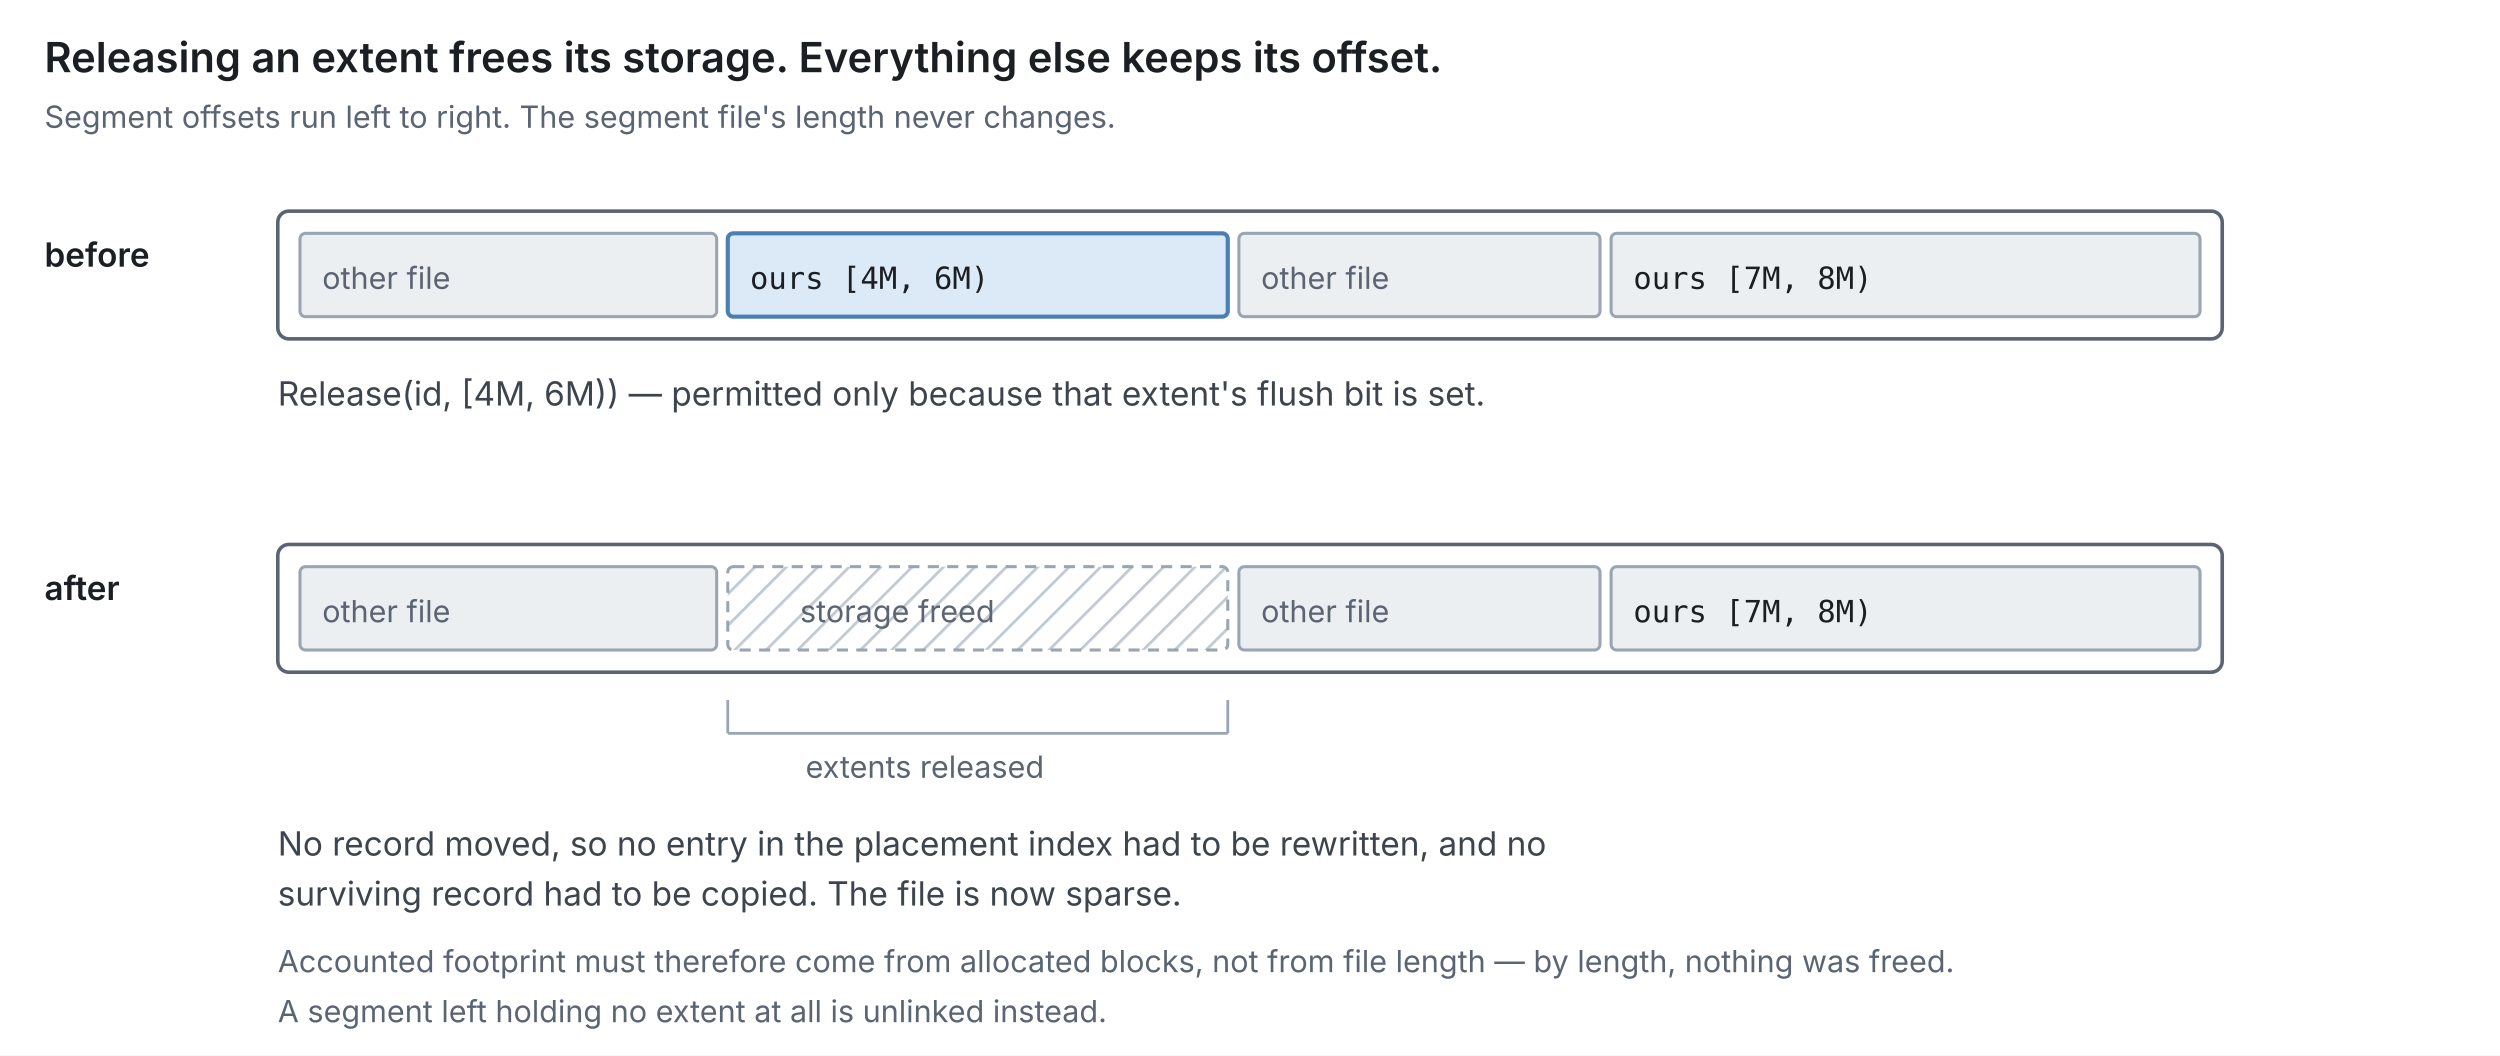
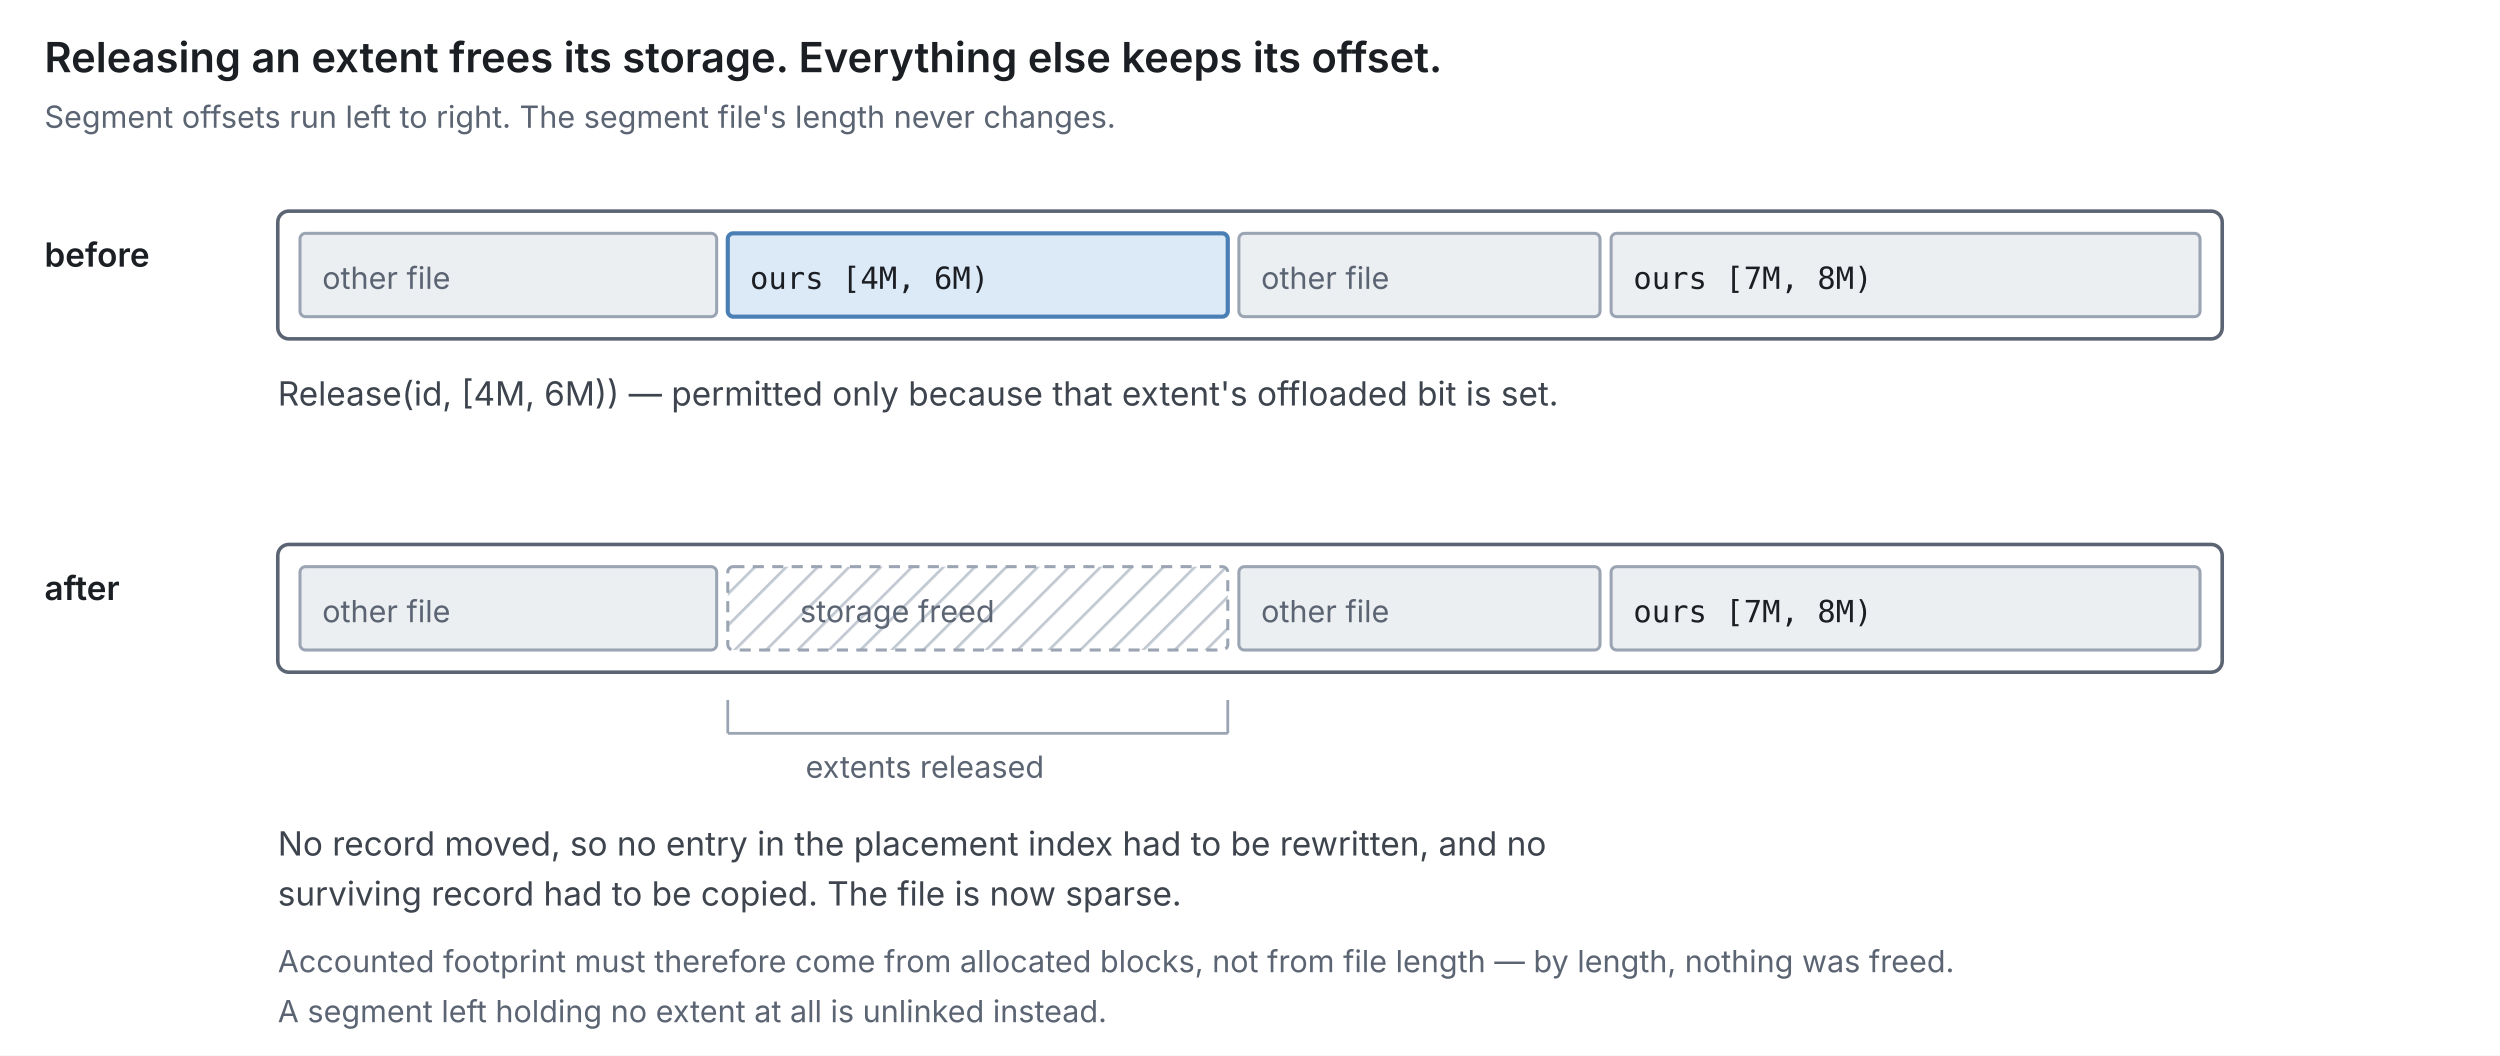
<svg xmlns="http://www.w3.org/2000/svg" viewBox="0 0 900 380" width="900" height="380" font-family="system-ui,-apple-system,Segoe UI,sans-serif">
  <defs>
    <pattern id="freed" width="8" height="8" patternTransform="rotate(45)" patternUnits="userSpaceOnUse">
      <rect width="8" height="8" fill="#ffffff" />
      <line x1="0" y1="0" x2="0" y2="8" stroke="#c3cad3" stroke-width="2" />
    </pattern>
    <style>
      .t  { font-size: 15px; font-weight: 600; fill: #1b1f24 }
      .rl { font-size: 12px; font-weight: 600; fill: #1b1f24 }
      .l  { font-size: 12px; fill: #3d444d }
      .s  { font-size: 11px; fill: #5b6472 }
      .m  { font-family: ui-monospace,SFMono-Regular,Menlo,monospace; font-size: 11px; fill: #1b1f24 }
      .keep { fill: #eceff2; stroke: #9aa4b2; stroke-width: 1.1 }
      .go   { fill: #dce9f7; stroke: #4a7fb5; stroke-width: 1.5 }
      .hole { fill: url(#freed); stroke: #9aa4b2; stroke-width: 1.1; stroke-dasharray: 4 3 }
      .seg  { fill: none; stroke: #5b6472; stroke-width: 1.3 }
      .ax   { stroke: #9aa4b2; stroke-width: 1 }
    </style>
  </defs>
  <rect width="900" height="380" fill="#ffffff" />
  <text x="16" y="26" class="t">Releasing an extent frees its storage. Everything else keeps its offset.</text>
  <text x="16" y="46" class="s">Segment offsets run left to right. The segment file's length never changes.</text>
  <text x="16" y="96" class="rl">before</text>
  <rect x="100" y="76" width="700" height="46" rx="4" class="seg" />
  <rect x="108" y="84" width="150" height="30" rx="2" class="keep" />
  <text x="116" y="104" class="s">other file</text>
  <rect x="262" y="84" width="180" height="30" rx="2" class="go" />
  <text x="270" y="104" class="m">ours [4M, 6M)</text>
  <rect x="446" y="84" width="130" height="30" rx="2" class="keep" />
  <text x="454" y="104" class="s">other file</text>
  <rect x="580" y="84" width="212" height="30" rx="2" class="keep" />
  <text x="588" y="104" class="m">ours [7M, 8M)</text>
-   <text x="100" y="146" class="l">Release(id, [4M, 6M)) — permitted only because that extent's flush bit is set.</text>
+   <text x="100" y="146" class="l">Release(id, [4M, 6M)) — permitted only because that extent's offloaded bit is set.</text>
  <text x="16" y="216" class="rl">after</text>
  <rect x="100" y="196" width="700" height="46" rx="4" class="seg" />
  <rect x="108" y="204" width="150" height="30" rx="2" class="keep" />
  <text x="116" y="224" class="s">other file</text>
  <rect x="262" y="204" width="180" height="30" rx="2" class="hole" />
  <text x="288" y="224" class="s">storage freed</text>
  <rect x="446" y="204" width="130" height="30" rx="2" class="keep" />
  <text x="454" y="224" class="s">other file</text>
  <rect x="580" y="204" width="212" height="30" rx="2" class="keep" />
  <text x="588" y="224" class="m">ours [7M, 8M)</text>
  <line x1="262" y1="252" x2="262" y2="264" class="ax" />
  <line x1="442" y1="252" x2="442" y2="264" class="ax" />
  <line x1="262" y1="264" x2="442" y2="264" class="ax" />
  <text x="290" y="280" class="s">extents released</text>
  <text x="100" y="308" class="l">No record moved, so no entry in the placement index had to be rewritten, and no</text>
  <text x="100" y="326" class="l">surviving record had to be copied. The file is now sparse.</text>
  <text x="100" y="350" class="s">Accounted footprint must therefore come from allocated blocks, not from file length — by length, nothing was freed.</text>
  <text x="100" y="368" class="s">A segment left holding no extent at all is unlinked instead.</text>
</svg>
